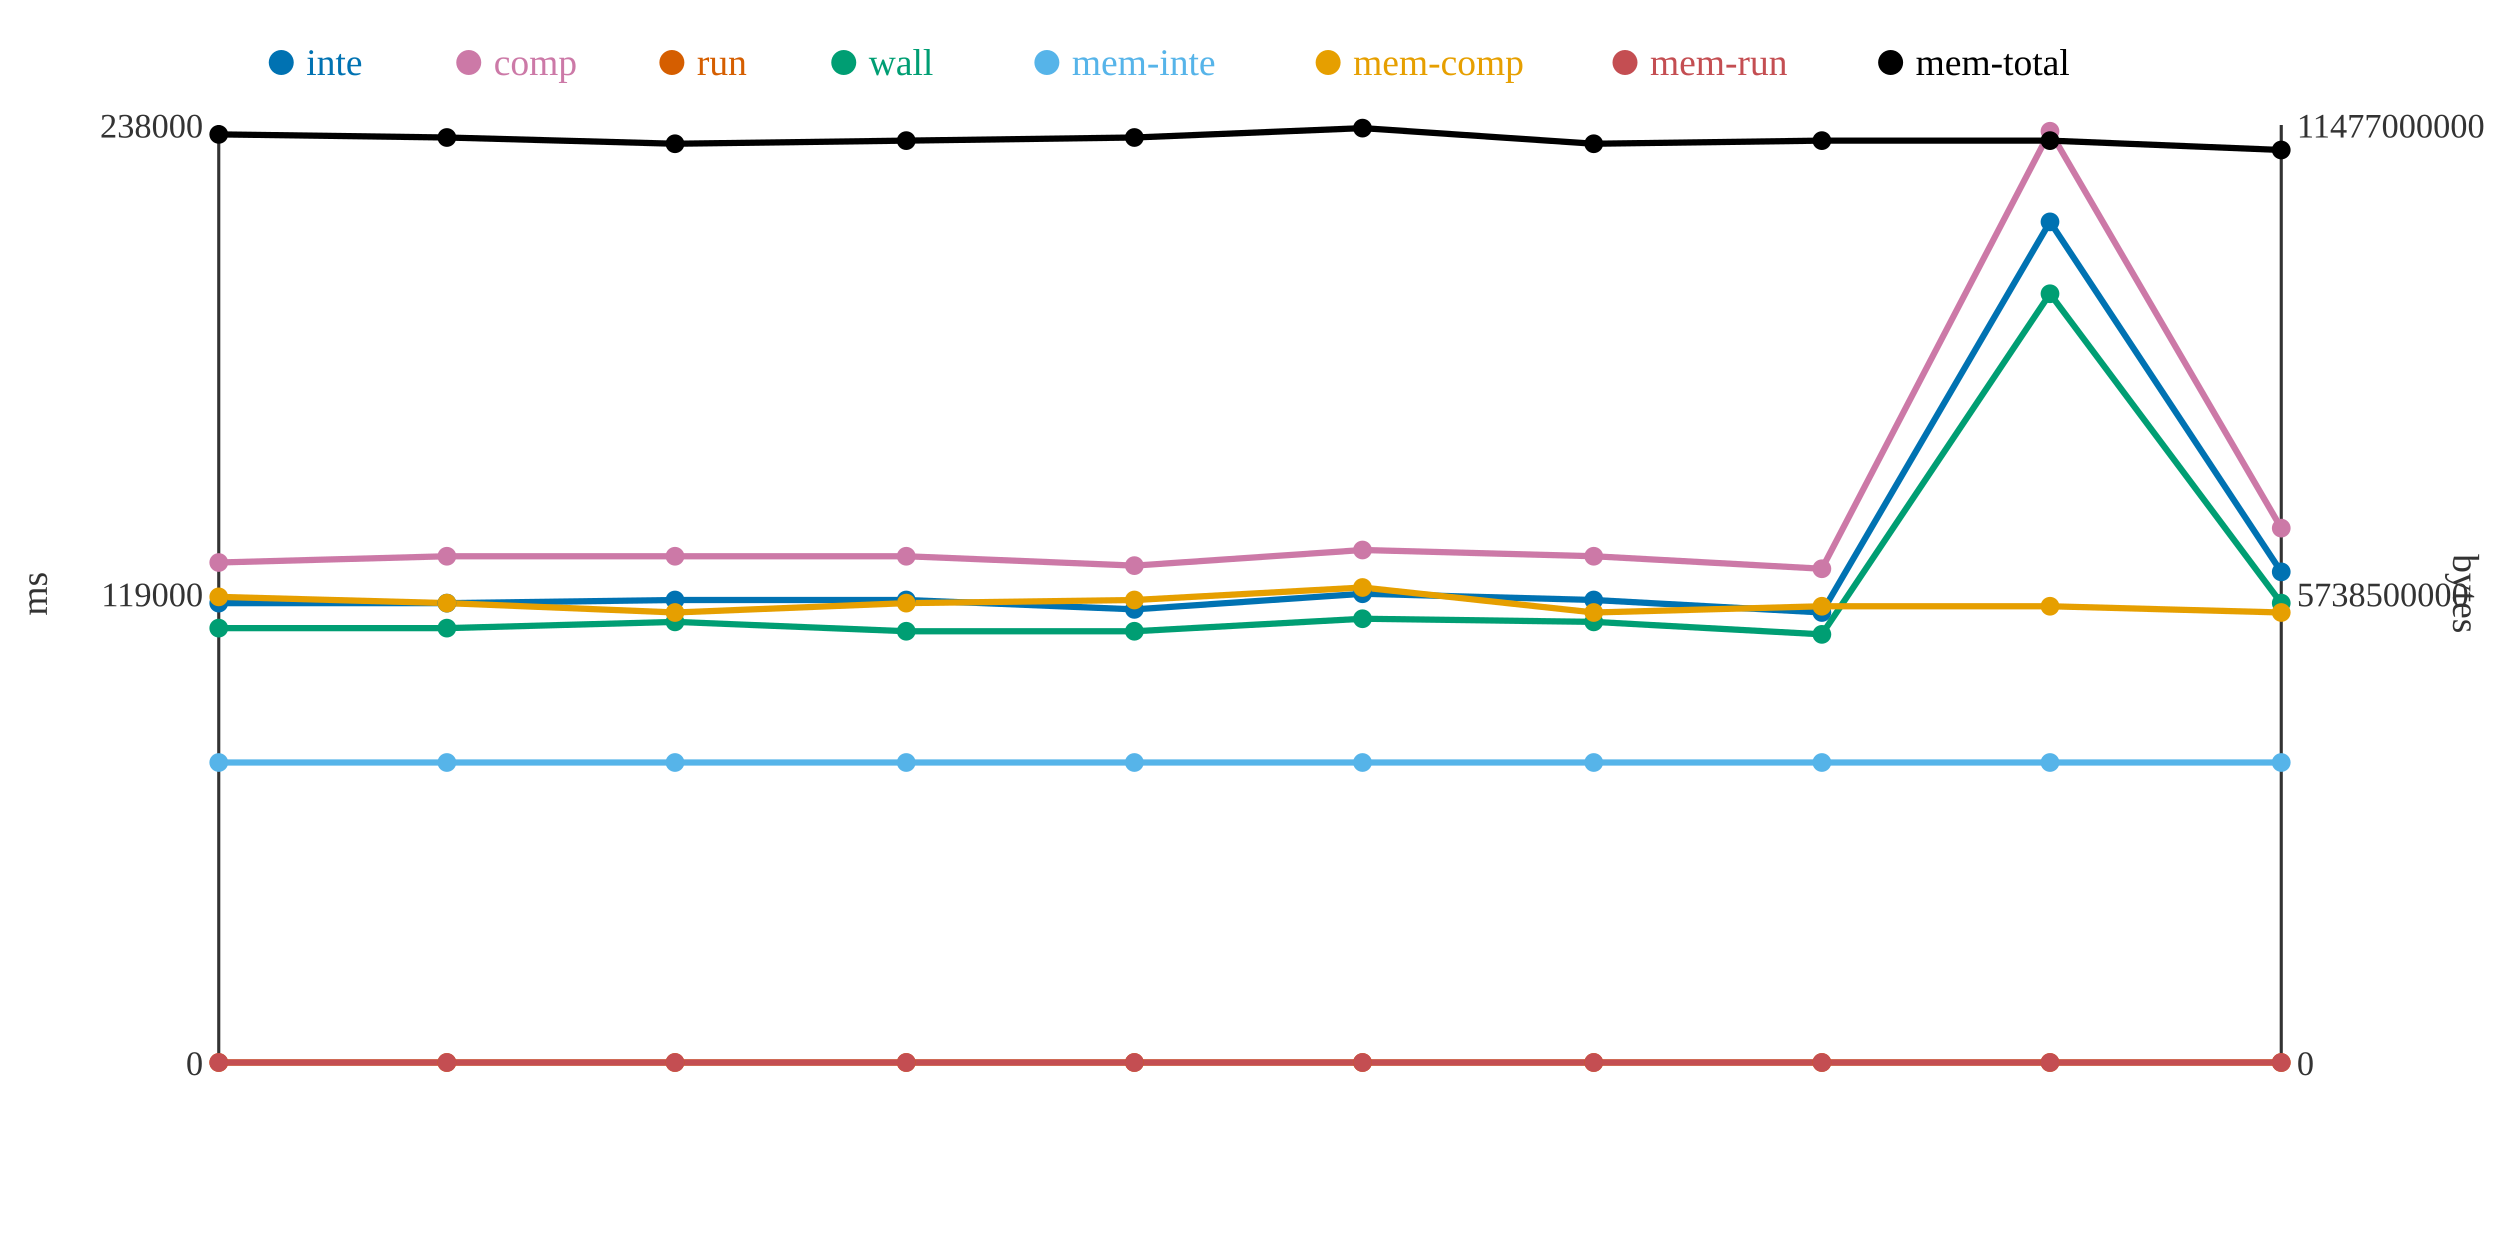
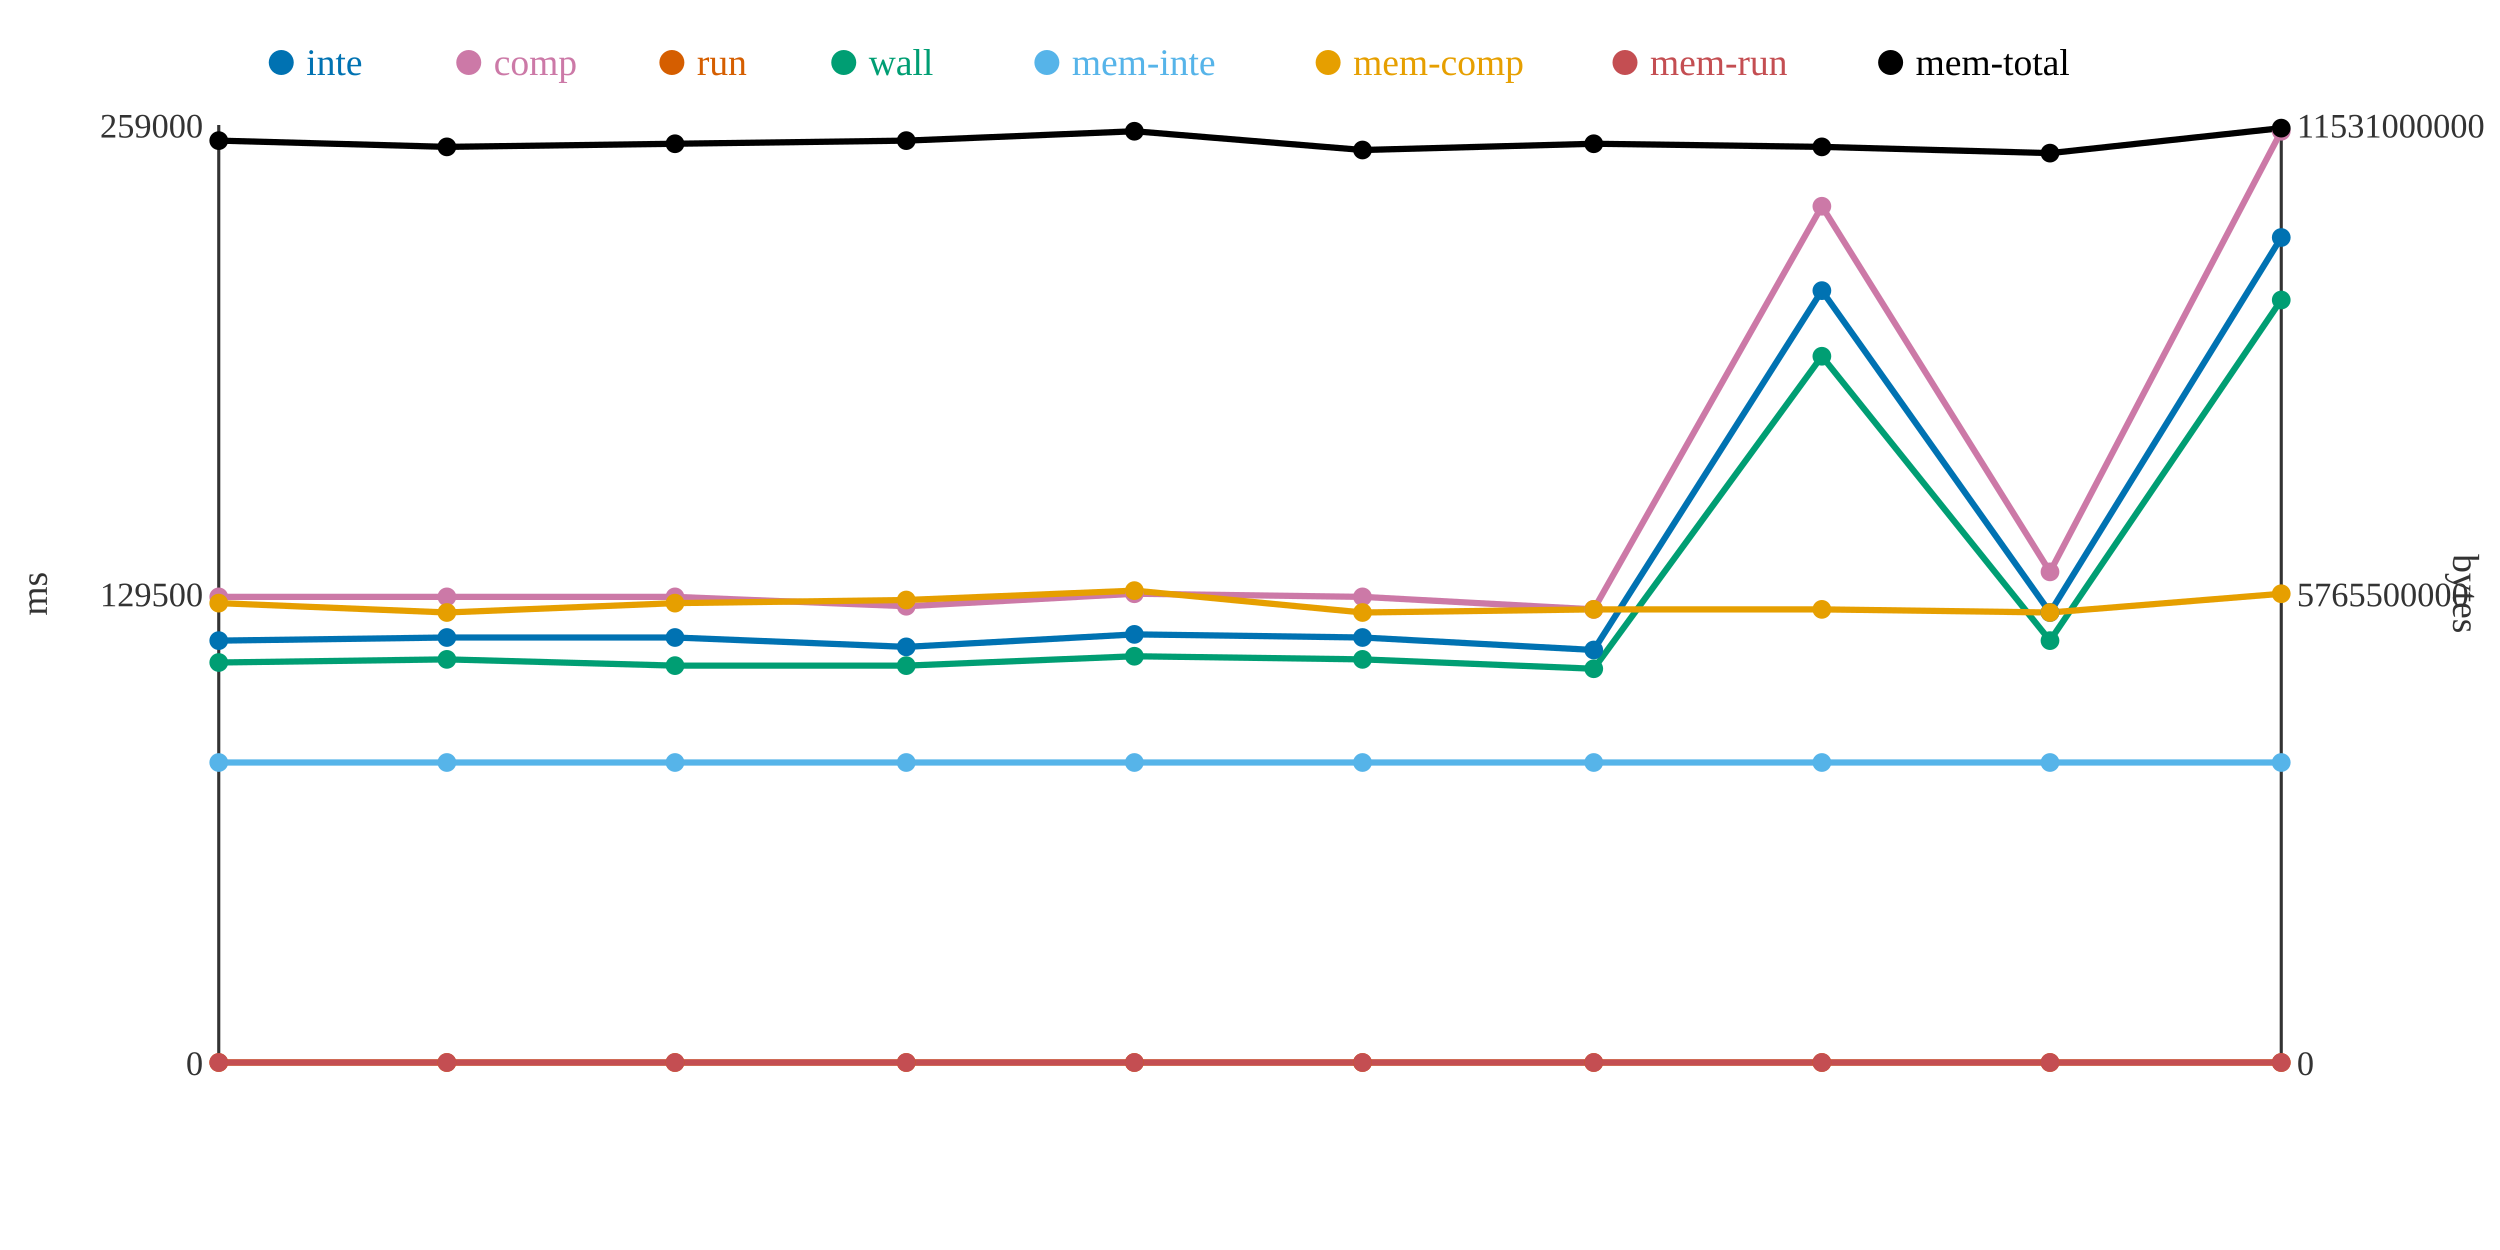
<svg xmlns="http://www.w3.org/2000/svg" width="800" height="400">
  <rect width="800" height="400" fill="white" />
  <line x1="70" y1="40" x2="70" y2="340" stroke="#333" stroke-width="1" />
  <line x1="70" y1="340" x2="730" y2="340" stroke="#333" stroke-width="1" />
  <line x1="730" y1="40" x2="730" y2="340" stroke="#333" stroke-width="1" />
  <text x="65" y="344" text-anchor="end" font-size="11" fill="#333">0</text>
-   <text x="65" y="194" text-anchor="end" font-size="11" fill="#333">119000</text>
-   <text x="65" y="44" text-anchor="end" font-size="11" fill="#333">238000</text>
+   <text x="65" y="194" text-anchor="end" font-size="11" fill="#333">129500</text>
+   <text x="65" y="44" text-anchor="end" font-size="11" fill="#333">259000</text>
  <text x="15" y="190" text-anchor="middle" font-size="12" fill="#333" transform="rotate(-90 15 190)">ms</text>
  <text x="735" y="344" text-anchor="start" font-size="11" fill="#333">0</text>
-   <text x="735" y="194" text-anchor="start" font-size="11" fill="#333">5738500000</text>
-   <text x="735" y="44" text-anchor="start" font-size="11" fill="#333">11477000000</text>
+   <text x="735" y="194" text-anchor="start" font-size="11" fill="#333">5765500000</text>
+   <text x="735" y="44" text-anchor="start" font-size="11" fill="#333">11531000000</text>
  <text x="785" y="190" text-anchor="middle" font-size="12" fill="#333" transform="rotate(90 785 190)">bytes</text>
-   <polyline points="70,193 143,193 216,192 290,192 363,195 436,190 510,192 583,196 656,71 730,183" fill="none" stroke="#0072B2" stroke-width="2" />
-   <polyline points="70,180 143,178 216,178 290,178 363,181 436,176 510,178 583,182 656,42 730,169" fill="none" stroke="#CC79A7" stroke-width="2" />
+   <polyline points="70,205 143,204 216,204 290,207 363,203 436,204 510,208 583,93 656,196 730,76" fill="none" stroke="#0072B2" stroke-width="2" />
+   <polyline points="70,191 143,191 216,191 290,194 363,190 436,191 510,195 583,66 656,183 730,42" fill="none" stroke="#CC79A7" stroke-width="2" />
  <polyline points="70,340 143,340 216,340 290,340 363,340 436,340 510,340 583,340 656,340 730,340" fill="none" stroke="#D55E00" stroke-width="2" />
-   <polyline points="70,201 143,201 216,199 290,202 363,202 436,198 510,199 583,203 656,94 730,193" fill="none" stroke="#009E73" stroke-width="2" />
+   <polyline points="70,212 143,211 216,213 290,213 363,210 436,211 510,214 583,114 656,205 730,96" fill="none" stroke="#009E73" stroke-width="2" />
  <polyline points="70,244 143,244 216,244 290,244 363,244 436,244 510,244 583,244 656,244 730,244" fill="none" stroke="#56B4E9" stroke-width="2" />
-   <polyline points="70,191 143,193 216,196 290,193 363,192 436,188 510,196 583,194 656,194 730,196" fill="none" stroke="#E69F00" stroke-width="2" />
+   <polyline points="70,193 143,196 216,193 290,192 363,189 436,196 510,195 583,195 656,196 730,190" fill="none" stroke="#E69F00" stroke-width="2" />
  <polyline points="70,340 143,340 216,340 290,340 363,340 436,340 510,340 583,340 656,340 730,340" fill="none" stroke="#C44E52" stroke-width="2" />
-   <polyline points="70,43 143,44 216,46 290,45 363,44 436,41 510,46 583,45 656,45 730,48" fill="none" stroke="#000000" stroke-width="2" />
-   <circle cx="70" cy="193" r="3" fill="#0072B2" />
-   <circle cx="70" cy="180" r="3" fill="#CC79A7" />
+   <polyline points="70,45 143,47 216,46 290,45 363,42 436,48 510,46 583,47 656,49 730,41" fill="none" stroke="#000000" stroke-width="2" />
+   <circle cx="70" cy="205" r="3" fill="#0072B2" />
+   <circle cx="70" cy="191" r="3" fill="#CC79A7" />
  <circle cx="70" cy="340" r="3" fill="#D55E00" />
-   <circle cx="70" cy="201" r="3" fill="#009E73" />
+   <circle cx="70" cy="212" r="3" fill="#009E73" />
  <circle cx="70" cy="244" r="3" fill="#56B4E9" />
-   <circle cx="70" cy="191" r="3" fill="#E69F00" />
+   <circle cx="70" cy="193" r="3" fill="#E69F00" />
  <circle cx="70" cy="340" r="3" fill="#C44E52" />
-   <circle cx="70" cy="43" r="3" fill="#000000" />
-   <circle cx="143" cy="193" r="3" fill="#0072B2" />
-   <circle cx="143" cy="178" r="3" fill="#CC79A7" />
+   <circle cx="70" cy="45" r="3" fill="#000000" />
+   <circle cx="143" cy="204" r="3" fill="#0072B2" />
+   <circle cx="143" cy="191" r="3" fill="#CC79A7" />
  <circle cx="143" cy="340" r="3" fill="#D55E00" />
-   <circle cx="143" cy="201" r="3" fill="#009E73" />
+   <circle cx="143" cy="211" r="3" fill="#009E73" />
  <circle cx="143" cy="244" r="3" fill="#56B4E9" />
-   <circle cx="143" cy="193" r="3" fill="#E69F00" />
+   <circle cx="143" cy="196" r="3" fill="#E69F00" />
  <circle cx="143" cy="340" r="3" fill="#C44E52" />
-   <circle cx="143" cy="44" r="3" fill="#000000" />
-   <circle cx="216" cy="192" r="3" fill="#0072B2" />
-   <circle cx="216" cy="178" r="3" fill="#CC79A7" />
+   <circle cx="143" cy="47" r="3" fill="#000000" />
+   <circle cx="216" cy="204" r="3" fill="#0072B2" />
+   <circle cx="216" cy="191" r="3" fill="#CC79A7" />
  <circle cx="216" cy="340" r="3" fill="#D55E00" />
-   <circle cx="216" cy="199" r="3" fill="#009E73" />
+   <circle cx="216" cy="213" r="3" fill="#009E73" />
  <circle cx="216" cy="244" r="3" fill="#56B4E9" />
-   <circle cx="216" cy="196" r="3" fill="#E69F00" />
+   <circle cx="216" cy="193" r="3" fill="#E69F00" />
  <circle cx="216" cy="340" r="3" fill="#C44E52" />
  <circle cx="216" cy="46" r="3" fill="#000000" />
-   <circle cx="290" cy="192" r="3" fill="#0072B2" />
-   <circle cx="290" cy="178" r="3" fill="#CC79A7" />
+   <circle cx="290" cy="207" r="3" fill="#0072B2" />
+   <circle cx="290" cy="194" r="3" fill="#CC79A7" />
  <circle cx="290" cy="340" r="3" fill="#D55E00" />
-   <circle cx="290" cy="202" r="3" fill="#009E73" />
+   <circle cx="290" cy="213" r="3" fill="#009E73" />
  <circle cx="290" cy="244" r="3" fill="#56B4E9" />
-   <circle cx="290" cy="193" r="3" fill="#E69F00" />
+   <circle cx="290" cy="192" r="3" fill="#E69F00" />
  <circle cx="290" cy="340" r="3" fill="#C44E52" />
  <circle cx="290" cy="45" r="3" fill="#000000" />
-   <circle cx="363" cy="195" r="3" fill="#0072B2" />
-   <circle cx="363" cy="181" r="3" fill="#CC79A7" />
+   <circle cx="363" cy="203" r="3" fill="#0072B2" />
+   <circle cx="363" cy="190" r="3" fill="#CC79A7" />
  <circle cx="363" cy="340" r="3" fill="#D55E00" />
-   <circle cx="363" cy="202" r="3" fill="#009E73" />
+   <circle cx="363" cy="210" r="3" fill="#009E73" />
  <circle cx="363" cy="244" r="3" fill="#56B4E9" />
-   <circle cx="363" cy="192" r="3" fill="#E69F00" />
+   <circle cx="363" cy="189" r="3" fill="#E69F00" />
  <circle cx="363" cy="340" r="3" fill="#C44E52" />
-   <circle cx="363" cy="44" r="3" fill="#000000" />
-   <circle cx="436" cy="190" r="3" fill="#0072B2" />
-   <circle cx="436" cy="176" r="3" fill="#CC79A7" />
+   <circle cx="363" cy="42" r="3" fill="#000000" />
+   <circle cx="436" cy="204" r="3" fill="#0072B2" />
+   <circle cx="436" cy="191" r="3" fill="#CC79A7" />
  <circle cx="436" cy="340" r="3" fill="#D55E00" />
-   <circle cx="436" cy="198" r="3" fill="#009E73" />
+   <circle cx="436" cy="211" r="3" fill="#009E73" />
  <circle cx="436" cy="244" r="3" fill="#56B4E9" />
-   <circle cx="436" cy="188" r="3" fill="#E69F00" />
+   <circle cx="436" cy="196" r="3" fill="#E69F00" />
  <circle cx="436" cy="340" r="3" fill="#C44E52" />
-   <circle cx="436" cy="41" r="3" fill="#000000" />
-   <circle cx="510" cy="192" r="3" fill="#0072B2" />
-   <circle cx="510" cy="178" r="3" fill="#CC79A7" />
+   <circle cx="436" cy="48" r="3" fill="#000000" />
+   <circle cx="510" cy="208" r="3" fill="#0072B2" />
+   <circle cx="510" cy="195" r="3" fill="#CC79A7" />
  <circle cx="510" cy="340" r="3" fill="#D55E00" />
-   <circle cx="510" cy="199" r="3" fill="#009E73" />
+   <circle cx="510" cy="214" r="3" fill="#009E73" />
  <circle cx="510" cy="244" r="3" fill="#56B4E9" />
-   <circle cx="510" cy="196" r="3" fill="#E69F00" />
+   <circle cx="510" cy="195" r="3" fill="#E69F00" />
  <circle cx="510" cy="340" r="3" fill="#C44E52" />
  <circle cx="510" cy="46" r="3" fill="#000000" />
-   <circle cx="583" cy="196" r="3" fill="#0072B2" />
-   <circle cx="583" cy="182" r="3" fill="#CC79A7" />
+   <circle cx="583" cy="93" r="3" fill="#0072B2" />
+   <circle cx="583" cy="66" r="3" fill="#CC79A7" />
  <circle cx="583" cy="340" r="3" fill="#D55E00" />
-   <circle cx="583" cy="203" r="3" fill="#009E73" />
+   <circle cx="583" cy="114" r="3" fill="#009E73" />
  <circle cx="583" cy="244" r="3" fill="#56B4E9" />
-   <circle cx="583" cy="194" r="3" fill="#E69F00" />
+   <circle cx="583" cy="195" r="3" fill="#E69F00" />
  <circle cx="583" cy="340" r="3" fill="#C44E52" />
-   <circle cx="583" cy="45" r="3" fill="#000000" />
-   <circle cx="656" cy="71" r="3" fill="#0072B2" />
-   <circle cx="656" cy="42" r="3" fill="#CC79A7" />
+   <circle cx="583" cy="47" r="3" fill="#000000" />
+   <circle cx="656" cy="196" r="3" fill="#0072B2" />
+   <circle cx="656" cy="183" r="3" fill="#CC79A7" />
  <circle cx="656" cy="340" r="3" fill="#D55E00" />
-   <circle cx="656" cy="94" r="3" fill="#009E73" />
+   <circle cx="656" cy="205" r="3" fill="#009E73" />
  <circle cx="656" cy="244" r="3" fill="#56B4E9" />
-   <circle cx="656" cy="194" r="3" fill="#E69F00" />
+   <circle cx="656" cy="196" r="3" fill="#E69F00" />
  <circle cx="656" cy="340" r="3" fill="#C44E52" />
-   <circle cx="656" cy="45" r="3" fill="#000000" />
-   <circle cx="730" cy="183" r="3" fill="#0072B2" />
-   <circle cx="730" cy="169" r="3" fill="#CC79A7" />
+   <circle cx="656" cy="49" r="3" fill="#000000" />
+   <circle cx="730" cy="76" r="3" fill="#0072B2" />
+   <circle cx="730" cy="42" r="3" fill="#CC79A7" />
  <circle cx="730" cy="340" r="3" fill="#D55E00" />
-   <circle cx="730" cy="193" r="3" fill="#009E73" />
+   <circle cx="730" cy="96" r="3" fill="#009E73" />
  <circle cx="730" cy="244" r="3" fill="#56B4E9" />
-   <circle cx="730" cy="196" r="3" fill="#E69F00" />
+   <circle cx="730" cy="190" r="3" fill="#E69F00" />
  <circle cx="730" cy="340" r="3" fill="#C44E52" />
-   <circle cx="730" cy="48" r="3" fill="#000000" />
+   <circle cx="730" cy="41" r="3" fill="#000000" />
  <circle cx="90" cy="20" r="4" fill="#0072B2" />
  <text x="98" y="24" text-anchor="start" font-size="12" fill="#0072B2">inte</text>
  <circle cx="150" cy="20" r="4" fill="#CC79A7" />
  <text x="158" y="24" text-anchor="start" font-size="12" fill="#CC79A7">comp</text>
  <circle cx="215" cy="20" r="4" fill="#D55E00" />
  <text x="223" y="24" text-anchor="start" font-size="12" fill="#D55E00">run</text>
  <circle cx="270" cy="20" r="4" fill="#009E73" />
  <text x="278" y="24" text-anchor="start" font-size="12" fill="#009E73">wall</text>
  <circle cx="335" cy="20" r="4" fill="#56B4E9" />
  <text x="343" y="24" text-anchor="start" font-size="12" fill="#56B4E9">mem-inte</text>
  <circle cx="425" cy="20" r="4" fill="#E69F00" />
  <text x="433" y="24" text-anchor="start" font-size="12" fill="#E69F00">mem-comp</text>
  <circle cx="520" cy="20" r="4" fill="#C44E52" />
  <text x="528" y="24" text-anchor="start" font-size="12" fill="#C44E52">mem-run</text>
  <circle cx="605" cy="20" r="4" fill="#000000" />
  <text x="613" y="24" text-anchor="start" font-size="12" fill="#000000">mem-total</text>
</svg>
